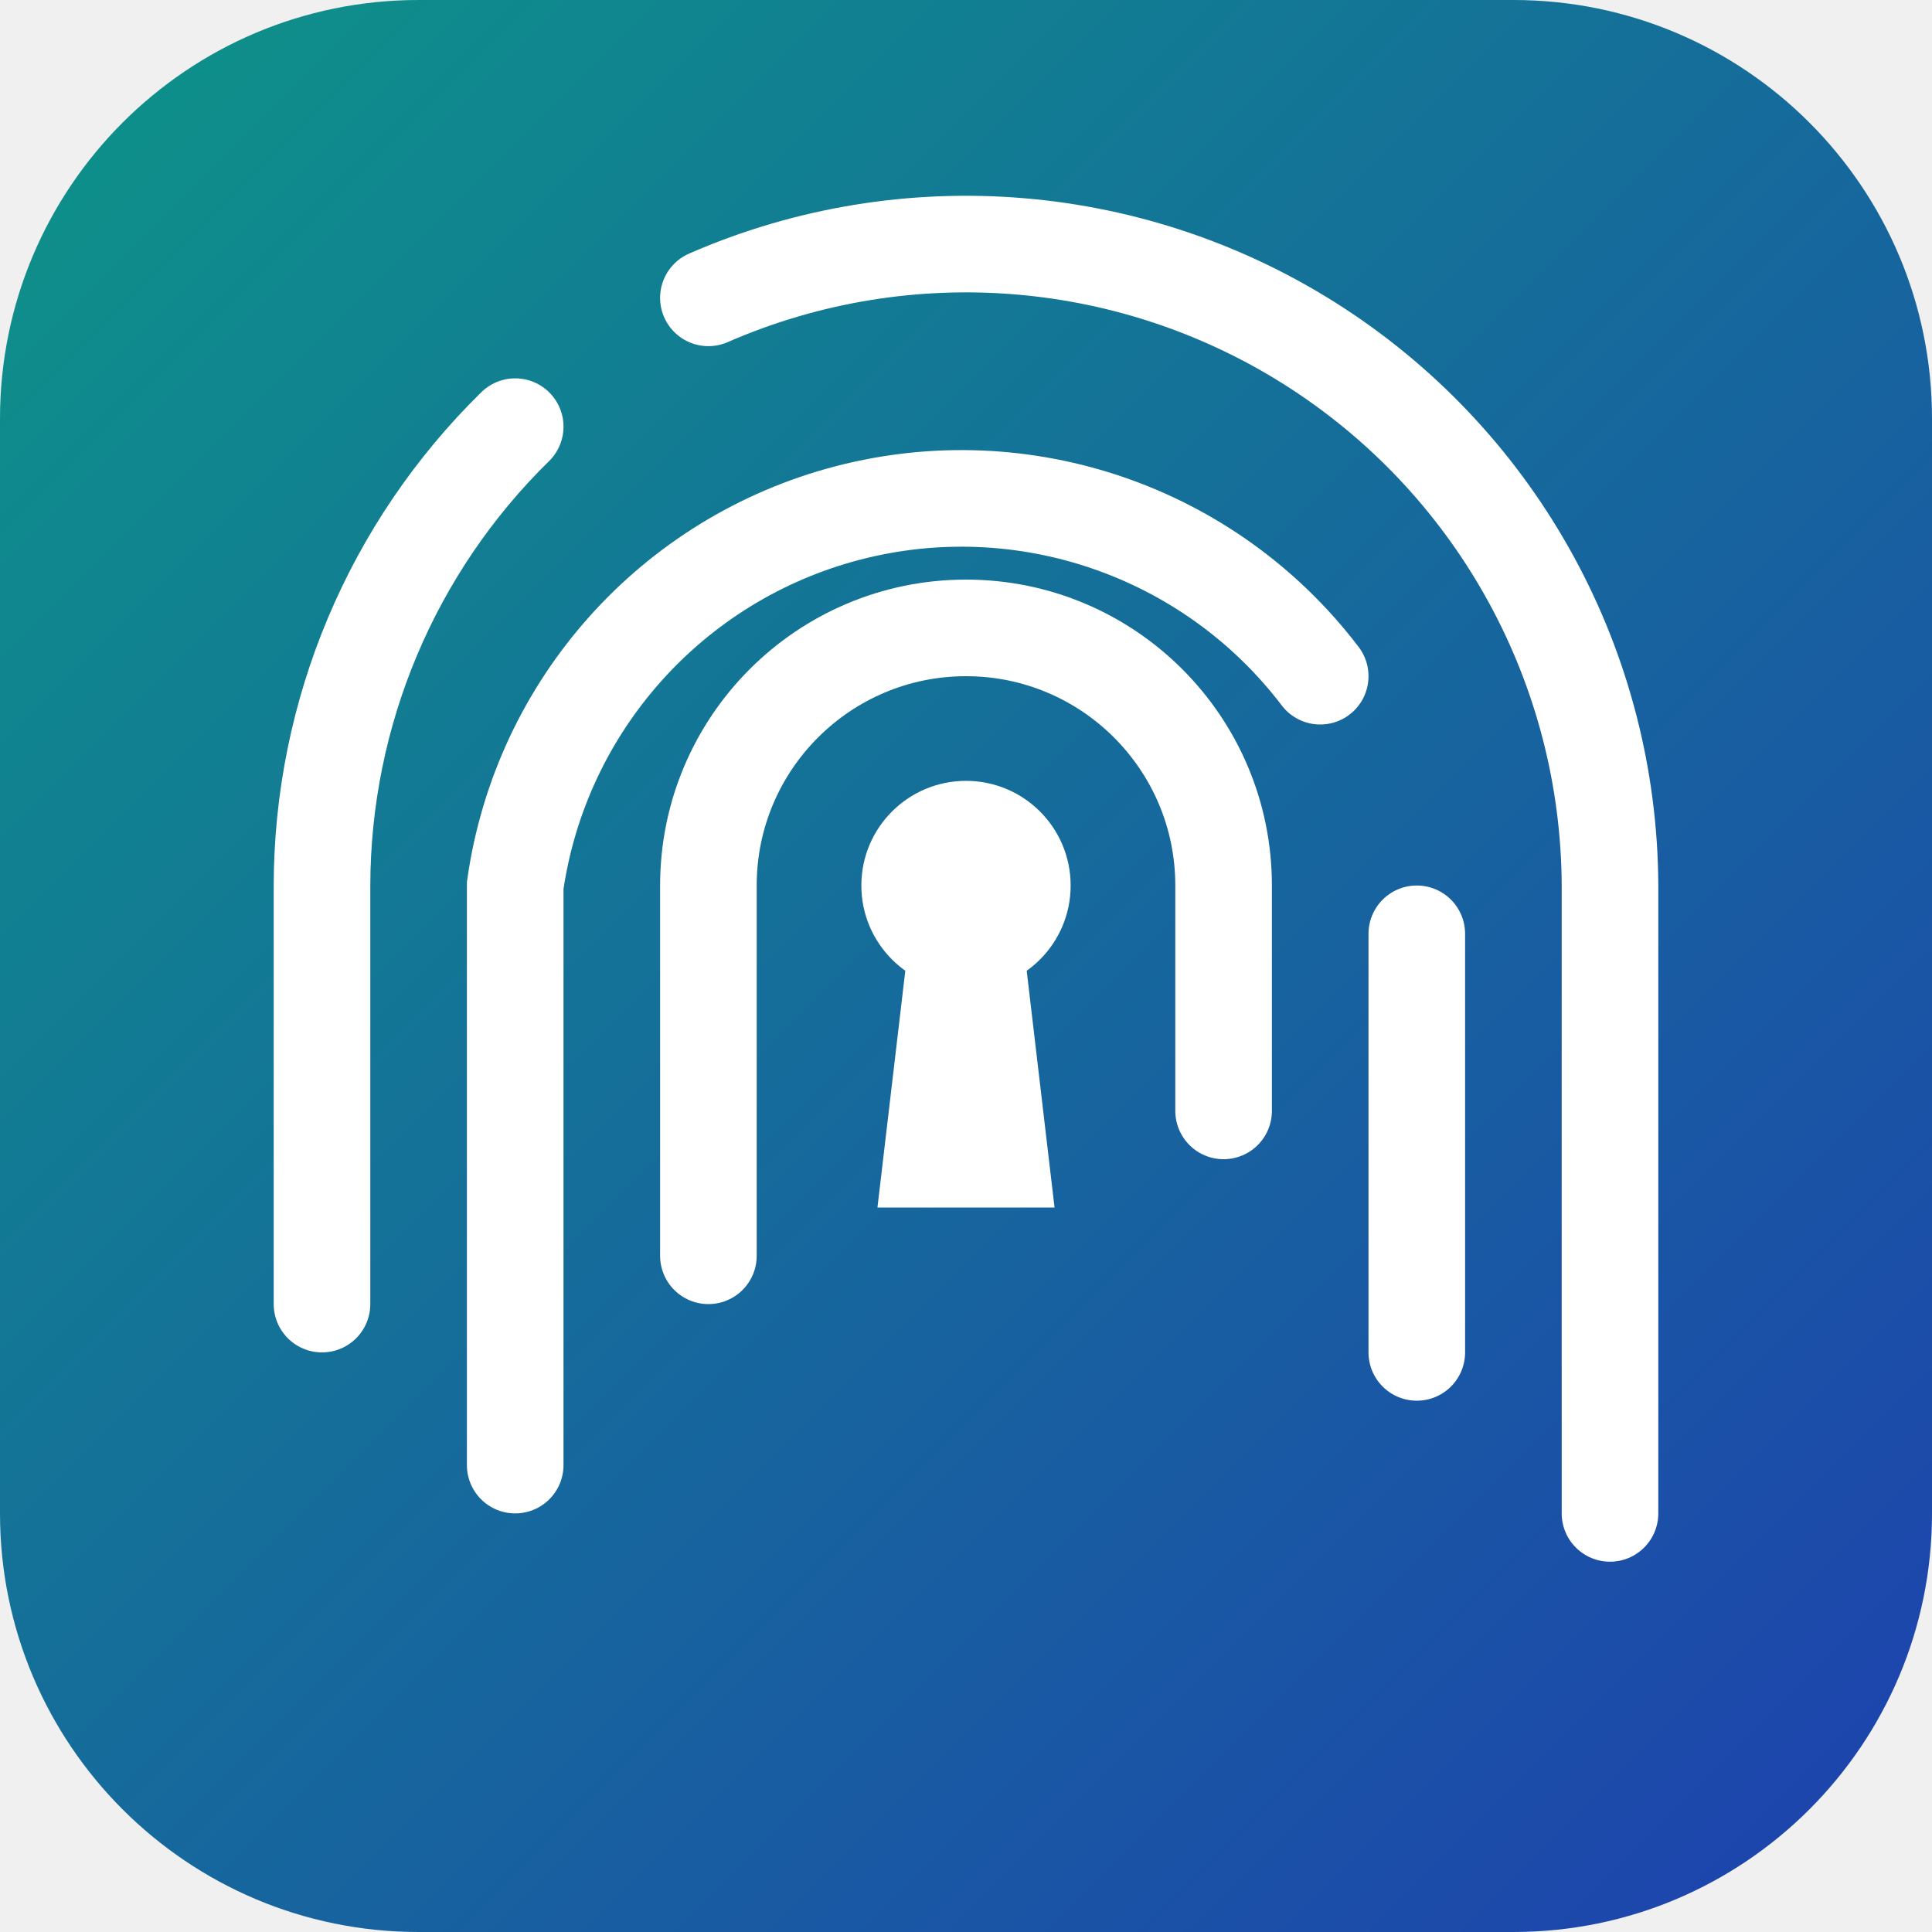
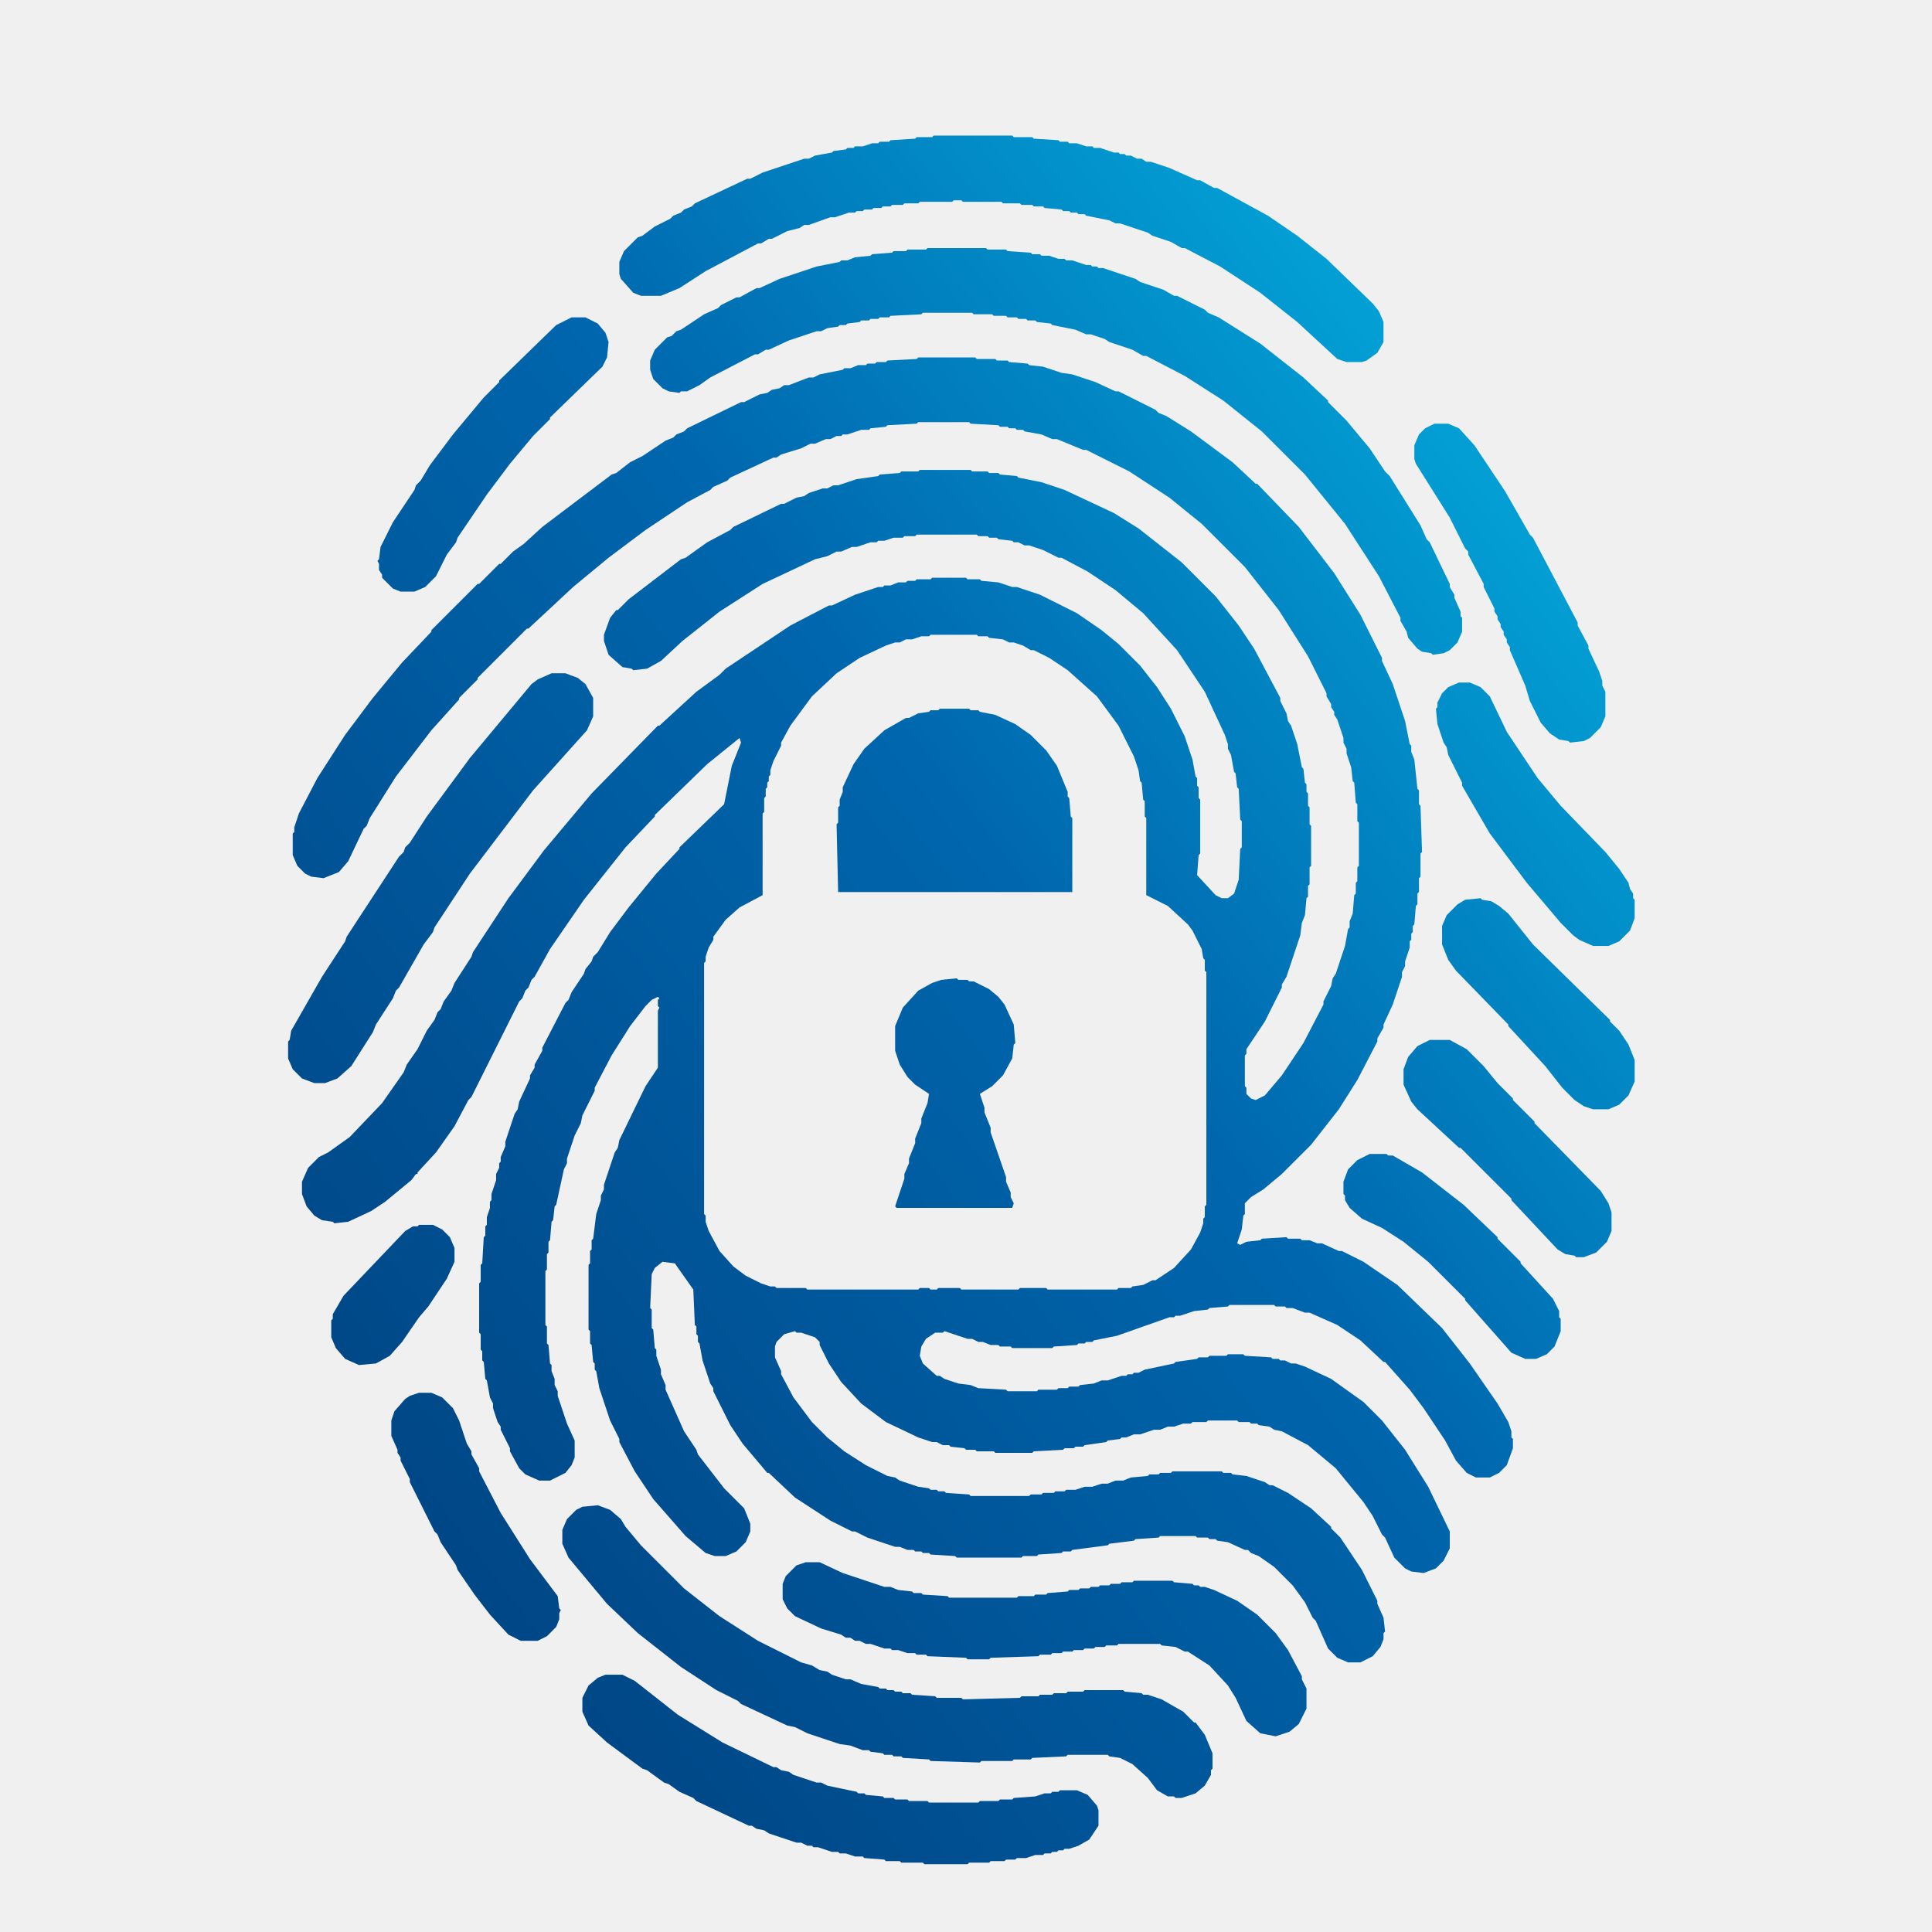
- <svg xmlns="http://www.w3.org/2000/svg" viewBox="8 8 240 240" width="256" height="256">
+ <svg xmlns="http://www.w3.org/2000/svg" viewBox="0 0 1254 1254" width="1254" height="1254">
  <defs>
-     <linearGradient id="g" x1="0" y1="0" x2="1" y2="1">
-       <stop offset="0" stop-color="#0d9488" />
-       <stop offset="1" stop-color="#1e40af" />
+     <linearGradient id="blue" x1="0" y1="1" x2="1" y2="0">
+       <stop offset="0" stop-color="#003b78" />
+       <stop offset="0.55" stop-color="#0066ad" />
+       <stop offset="1" stop-color="#04bce8" />
    </linearGradient>
  </defs>
-   <rect x="8" y="8" width="240" height="240" rx="52" fill="url(#g)" />
-   <g fill="none" stroke="#ffffff" stroke-width="12" stroke-linecap="round">
-     <path d="M96,164 L96,118 A32,32 0 0 1 160,118 L160,146" />
-     <path d="M72,190 L72,118 A56,56 0 0 1 172,92" />
-     <path d="M184,124 L184,176" />
-     <path d="M48,170 L48,118 A80,80 0 0 1 72,61" />
-     <path d="M96,45 A80,80 0 0 1 208,118 L208,196" />
-   </g>
-   <circle cx="128" cy="118" r="13" fill="#ffffff" />
-   <path d="M121,124 L135,124 L139,158 L117,158 Z" fill="#ffffff" />
+   <path fill="url(#blue)" fill-rule="evenodd" d="M378,1102 L378,1111 L382,1120 L394,1131 L417,1148 L420,1149 L431,1157 L434,1158 L441,1163 L450,1167 L452,1169 L486,1185 L488,1185 L491,1187 L496,1188 L499,1190 L517,1196 L520,1196 L524,1198 L527,1198 L528,1199 L531,1199 L540,1202 L544,1202 L545,1203 L549,1203 L555,1205 L560,1205 L561,1206 L574,1207 L575,1208 L584,1208 L585,1209 L599,1209 L600,1210 L628,1210 L629,1209 L642,1209 L643,1208 L652,1208 L653,1207 L659,1207 L660,1206 L666,1206 L672,1204 L677,1204 L678,1203 L682,1203 L683,1202 L686,1202 L687,1201 L690,1201 L691,1200 L694,1200 L700,1198 L707,1194 L713,1185 L713,1175 L712,1172 L706,1165 L699,1162 L688,1162 L687,1163 L683,1163 L682,1164 L678,1164 L672,1166 L658,1167 L657,1168 L649,1168 L648,1169 L636,1169 L635,1170 L603,1170 L602,1169 L590,1169 L589,1168 L581,1168 L580,1167 L574,1167 L573,1166 L562,1165 L561,1164 L557,1164 L556,1163 L537,1159 L533,1157 L530,1157 L515,1152 L512,1150 L507,1149 L504,1147 L502,1147 L469,1131 L440,1113 L412,1091 L404,1087 L393,1087 L388,1089 L382,1094 Z M508,1028 L508,1038 L511,1044 L516,1049 L533,1057 L546,1061 L549,1063 L552,1063 L555,1065 L558,1065 L562,1067 L565,1067 L574,1070 L578,1070 L579,1071 L583,1071 L589,1073 L594,1073 L595,1074 L601,1074 L602,1075 L627,1076 L628,1077 L642,1077 L643,1076 L674,1075 L675,1074 L682,1074 L683,1073 L689,1073 L690,1072 L696,1072 L697,1071 L703,1071 L704,1070 L710,1070 L711,1069 L717,1069 L718,1068 L725,1068 L726,1067 L753,1067 L754,1068 L763,1069 L769,1072 L771,1072 L785,1081 L797,1094 L802,1102 L809,1117 L818,1125 L828,1127 L837,1124 L843,1119 L848,1109 L848,1096 L845,1090 L845,1088 L836,1071 L828,1060 L816,1048 L803,1039 L788,1032 L782,1030 L779,1030 L778,1029 L775,1029 L774,1028 L762,1027 L761,1026 L736,1026 L735,1027 L728,1027 L727,1028 L721,1028 L720,1029 L714,1029 L713,1030 L708,1030 L707,1031 L701,1031 L700,1032 L694,1032 L693,1033 L680,1034 L679,1035 L672,1035 L671,1036 L661,1036 L660,1037 L616,1037 L615,1036 L599,1035 L598,1034 L593,1034 L592,1033 L583,1032 L578,1030 L574,1030 L547,1021 L532,1014 L523,1014 L517,1016 L510,1023 Z M365,993 L365,1002 L369,1011 L394,1041 L414,1060 L442,1082 L465,1097 L479,1104 L481,1106 L511,1120 L516,1121 L524,1125 L545,1132 L552,1133 L560,1136 L564,1136 L565,1137 L573,1138 L574,1139 L579,1139 L580,1140 L585,1140 L586,1141 L603,1142 L604,1143 L636,1144 L637,1143 L657,1143 L658,1142 L669,1142 L670,1141 L692,1140 L693,1139 L719,1139 L720,1140 L727,1141 L735,1145 L745,1154 L751,1162 L758,1166 L762,1166 L763,1167 L767,1167 L776,1164 L782,1159 L786,1152 L786,1149 L787,1148 L787,1138 L782,1126 L776,1118 L775,1118 L768,1111 L754,1103 L745,1100 L742,1100 L741,1099 L730,1098 L729,1097 L704,1097 L703,1098 L693,1098 L692,1099 L684,1099 L683,1100 L675,1100 L674,1101 L663,1101 L662,1102 L625,1103 L624,1102 L608,1102 L607,1101 L592,1100 L591,1099 L586,1099 L585,1098 L581,1098 L580,1097 L576,1097 L575,1096 L571,1096 L570,1095 L559,1093 L552,1090 L549,1090 L540,1087 L537,1085 L532,1084 L527,1081 L520,1079 L492,1065 L467,1049 L444,1031 L416,1003 L406,991 L403,986 L396,980 L388,977 L378,978 L374,980 L368,986 Z M266,906 L263,908 L256,916 L254,922 L254,932 L258,941 L258,943 L260,946 L260,948 L266,960 L266,962 L282,994 L284,996 L286,1001 L296,1016 L297,1019 L308,1035 L318,1048 L330,1061 L338,1065 L349,1065 L355,1062 L361,1056 L363,1051 L363,1047 L364,1045 L363,1044 L362,1036 L344,1012 L325,982 L311,955 L311,953 L306,944 L306,942 L303,937 L298,922 L294,914 L287,907 L280,904 L272,904 Z M287,798 L281,795 L272,795 L271,796 L268,796 L263,799 L223,841 L216,853 L216,856 L215,857 L215,868 L218,875 L224,882 L233,886 L244,885 L253,880 L261,871 L272,855 L278,848 L290,830 L295,819 L295,810 L292,803 Z M875,759 L872,767 L872,775 L873,776 L873,779 L876,784 L884,791 L897,797 L911,806 L927,819 L951,843 L951,844 L981,878 L990,882 L997,882 L1004,879 L1009,874 L1013,864 L1013,856 L1012,855 L1012,851 L1008,843 L987,820 L987,819 L972,804 L972,803 L950,782 L923,761 L904,750 L901,750 L900,749 L889,749 L881,753 Z M920,679 L914,686 L911,694 L911,704 L916,715 L920,720 L947,745 L948,745 L981,778 L981,779 L1011,811 L1016,814 L1022,815 L1023,816 L1028,816 L1036,813 L1043,806 L1046,799 L1046,787 L1044,781 L1039,773 L996,729 L996,728 L982,714 L982,713 L972,703 L963,692 L952,681 L941,675 L928,675 Z M946,587 L939,594 L936,601 L936,613 L940,623 L945,630 L979,665 L979,666 L1003,692 L1014,706 L1022,714 L1028,718 L1034,720 L1044,720 L1051,717 L1057,711 L1061,702 L1061,688 L1057,678 L1051,669 L1045,663 L1045,662 L995,613 L979,593 L973,588 L968,585 L962,584 L961,583 L951,584 Z M940,446 L936,450 L933,456 L933,459 L932,460 L933,470 L937,482 L939,485 L940,490 L949,508 L949,510 L967,541 L991,573 L1013,599 L1021,607 L1025,610 L1034,614 L1044,614 L1051,611 L1058,604 L1061,596 L1061,584 L1060,583 L1060,580 L1058,577 L1057,573 L1051,564 L1042,553 L1013,523 L998,505 L978,475 L967,452 L961,446 L954,443 L947,443 Z M375,440 L367,437 L358,437 L349,441 L345,444 L305,492 L277,530 L266,547 L263,550 L262,553 L259,556 L225,608 L224,611 L209,634 L189,669 L188,675 L187,676 L187,687 L190,694 L196,700 L204,703 L211,703 L219,700 L228,692 L242,670 L244,665 L255,648 L257,643 L259,641 L275,613 L281,605 L282,602 L305,567 L346,513 L381,474 L385,465 L385,453 L380,444 Z M931,275 L925,278 L921,282 L918,289 L918,298 L919,301 L941,336 L951,356 L953,358 L953,360 L963,379 L963,381 L970,395 L970,397 L972,400 L972,402 L974,405 L974,407 L976,410 L976,412 L978,415 L978,417 L980,420 L980,422 L990,445 L993,455 L1000,469 L1006,476 L1012,480 L1018,481 L1019,482 L1028,481 L1032,479 L1039,472 L1042,465 L1042,449 L1040,445 L1040,442 L1038,436 L1031,421 L1031,419 L1024,406 L1024,404 L995,349 L993,347 L977,319 L957,289 L947,278 L940,275 Z M446,278 L444,280 L439,282 L437,284 L432,286 L417,296 L409,300 L400,307 L397,308 L352,342 L340,353 L333,358 L325,366 L324,366 L311,379 L310,379 L280,409 L280,410 L261,430 L242,453 L224,477 L206,505 L194,528 L191,537 L191,540 L190,541 L190,555 L193,562 L198,567 L202,569 L210,570 L220,566 L226,559 L236,538 L238,536 L240,531 L257,504 L280,474 L298,454 L298,453 L310,441 L310,440 L342,408 L343,408 L372,381 L395,362 L419,344 L446,326 L461,318 L463,316 L472,312 L474,310 L502,297 L504,297 L507,295 L520,291 L526,288 L529,288 L536,285 L539,285 L543,283 L546,283 L547,282 L550,282 L559,279 L564,279 L565,278 L575,277 L576,276 L595,275 L596,274 L629,274 L630,275 L648,276 L649,277 L654,277 L655,278 L659,278 L660,279 L664,279 L665,280 L676,282 L683,285 L686,285 L703,292 L705,292 L733,306 L759,323 L780,340 L808,368 L830,396 L849,426 L861,450 L861,452 L864,457 L864,459 L866,462 L866,464 L868,467 L872,479 L872,482 L874,486 L874,489 L877,498 L878,507 L879,508 L880,521 L881,522 L881,533 L882,534 L882,562 L881,563 L881,572 L880,573 L880,580 L879,581 L878,593 L876,598 L876,602 L875,603 L873,614 L867,632 L865,635 L864,640 L859,650 L859,652 L846,677 L832,698 L821,711 L815,714 L812,713 L809,710 L809,706 L808,705 L808,685 L809,684 L809,681 L821,663 L832,641 L832,639 L835,634 L844,607 L845,599 L847,594 L848,583 L849,582 L849,575 L850,574 L850,563 L851,562 L851,536 L850,535 L850,524 L849,523 L849,515 L848,514 L848,509 L847,508 L846,499 L845,498 L842,483 L838,471 L836,468 L835,463 L831,455 L831,453 L814,421 L804,406 L789,387 L767,365 L739,343 L723,333 L691,318 L676,313 L661,310 L660,309 L649,308 L648,307 L642,307 L641,306 L631,306 L630,305 L597,305 L596,306 L585,306 L584,307 L571,308 L570,309 L556,311 L544,315 L541,315 L537,317 L534,317 L525,320 L522,322 L517,323 L509,327 L507,327 L476,342 L474,344 L459,352 L445,362 L442,363 L408,389 L401,396 L400,396 L396,401 L392,412 L392,416 L395,425 L404,433 L410,434 L411,435 L420,434 L429,429 L443,416 L467,397 L495,379 L529,363 L537,361 L543,358 L546,358 L553,355 L556,355 L565,352 L569,352 L570,351 L574,351 L580,349 L586,349 L587,348 L594,348 L595,347 L634,347 L635,348 L641,348 L642,349 L647,349 L648,350 L657,351 L658,352 L661,352 L665,354 L668,354 L677,357 L687,362 L689,362 L706,371 L724,383 L742,398 L764,422 L782,449 L795,477 L797,483 L797,486 L799,490 L801,501 L802,502 L803,511 L804,512 L805,532 L806,533 L806,550 L805,551 L804,571 L801,580 L797,583 L793,583 L789,581 L777,568 L778,555 L779,554 L779,519 L778,518 L778,511 L777,510 L777,505 L776,504 L774,493 L769,478 L760,460 L751,446 L740,432 L726,418 L715,409 L699,398 L675,386 L660,381 L657,381 L648,378 L637,377 L636,376 L628,376 L627,375 L605,375 L604,376 L595,376 L594,377 L589,377 L588,378 L583,378 L578,380 L574,380 L573,381 L570,381 L555,386 L540,393 L538,393 L513,406 L471,434 L467,438 L452,449 L428,471 L427,471 L384,515 L353,552 L330,583 L307,618 L306,621 L295,638 L293,643 L288,650 L286,655 L284,657 L282,662 L277,669 L271,681 L264,691 L262,696 L248,716 L227,738 L213,748 L207,751 L200,758 L196,767 L196,775 L199,783 L204,789 L209,792 L216,793 L217,794 L226,793 L241,786 L250,780 L267,766 L270,762 L271,762 L271,761 L283,748 L295,731 L304,714 L306,712 L337,650 L339,648 L341,643 L343,641 L345,636 L347,634 L357,616 L379,584 L406,550 L425,530 L425,529 L459,496 L480,479 L481,482 L475,497 L470,522 L441,550 L441,551 L426,567 L408,589 L396,605 L388,618 L385,621 L384,624 L380,629 L379,632 L371,644 L369,649 L367,651 L352,680 L352,682 L347,691 L347,693 L344,698 L344,700 L337,715 L336,720 L334,723 L328,741 L328,744 L325,751 L325,754 L324,755 L324,758 L322,762 L322,766 L319,775 L319,779 L318,780 L318,784 L316,790 L316,795 L315,796 L315,802 L314,803 L313,820 L312,821 L312,832 L311,833 L311,865 L312,866 L312,876 L313,877 L313,883 L314,884 L315,895 L316,896 L318,907 L320,911 L320,914 L323,923 L325,926 L325,928 L331,940 L331,942 L337,953 L341,957 L350,961 L357,961 L367,956 L371,951 L373,946 L373,935 L368,924 L362,906 L362,903 L360,899 L360,895 L358,890 L358,886 L357,885 L356,873 L355,872 L355,861 L354,860 L354,825 L355,824 L355,814 L356,813 L356,806 L357,805 L358,793 L359,792 L360,783 L361,782 L366,759 L368,755 L368,752 L373,737 L377,729 L378,724 L386,708 L386,706 L397,685 L409,666 L419,653 L423,649 L427,647 L428,648 L427,649 L427,653 L428,654 L427,656 L427,693 L419,705 L402,740 L401,745 L399,748 L392,769 L392,772 L390,776 L390,779 L387,788 L385,804 L384,805 L384,811 L383,812 L383,820 L382,821 L382,863 L383,864 L383,872 L384,873 L385,884 L386,885 L386,889 L387,890 L389,901 L396,922 L402,934 L402,936 L412,955 L424,973 L445,997 L458,1008 L464,1010 L471,1010 L478,1007 L484,1001 L487,994 L487,989 L483,979 L470,966 L453,944 L452,941 L444,929 L432,902 L432,899 L429,892 L429,889 L426,880 L426,876 L425,875 L424,863 L423,862 L423,850 L422,849 L423,827 L425,823 L430,819 L438,820 L450,837 L451,860 L452,861 L452,866 L453,867 L453,871 L454,872 L456,883 L461,898 L463,901 L463,903 L474,925 L482,937 L498,956 L499,956 L516,972 L539,987 L553,994 L555,994 L563,998 L581,1004 L584,1004 L589,1006 L593,1006 L594,1007 L598,1007 L599,1008 L603,1008 L604,1009 L620,1010 L621,1011 L663,1011 L664,1010 L673,1010 L674,1009 L689,1008 L690,1007 L695,1007 L696,1006 L719,1003 L720,1002 L736,1000 L737,999 L752,998 L753,997 L776,997 L777,998 L784,998 L785,999 L789,999 L790,1000 L797,1001 L808,1006 L810,1006 L812,1008 L817,1010 L827,1017 L839,1029 L847,1040 L852,1050 L854,1052 L862,1070 L868,1076 L875,1079 L883,1079 L891,1075 L896,1069 L898,1064 L898,1060 L899,1059 L898,1050 L894,1041 L894,1039 L884,1019 L870,998 L864,992 L864,991 L851,979 L836,969 L826,964 L824,964 L821,962 L809,958 L800,957 L799,956 L794,956 L793,955 L761,955 L760,956 L753,956 L752,957 L746,957 L745,958 L734,959 L729,961 L724,961 L719,963 L715,963 L709,965 L704,965 L698,967 L692,967 L691,968 L685,968 L684,969 L677,969 L676,970 L669,970 L668,971 L630,971 L629,970 L614,969 L613,968 L609,968 L608,967 L604,967 L603,966 L596,965 L584,961 L581,959 L576,958 L562,951 L548,942 L537,933 L527,923 L515,907 L507,892 L507,890 L503,881 L503,874 L504,871 L509,866 L516,864 L517,865 L520,865 L529,868 L532,871 L532,873 L538,885 L546,897 L559,911 L575,923 L596,933 L605,936 L608,936 L612,938 L616,938 L617,939 L626,940 L627,941 L633,941 L634,942 L645,942 L646,943 L670,943 L671,942 L690,941 L691,940 L697,940 L698,939 L703,939 L704,938 L718,936 L719,935 L727,934 L728,933 L731,933 L736,931 L740,931 L749,928 L753,928 L758,926 L762,926 L768,924 L773,924 L774,923 L783,923 L784,922 L803,922 L804,923 L811,923 L812,924 L816,924 L817,925 L824,926 L827,928 L832,929 L849,938 L867,953 L885,975 L891,984 L897,996 L899,998 L905,1011 L912,1018 L916,1020 L924,1021 L932,1018 L937,1013 L941,1005 L941,994 L927,965 L912,941 L897,922 L885,910 L864,895 L847,887 L841,885 L838,885 L834,883 L831,883 L830,882 L826,882 L825,881 L808,880 L807,879 L797,879 L796,880 L785,880 L784,881 L778,881 L777,882 L763,884 L762,885 L743,889 L739,891 L736,891 L735,892 L732,892 L731,893 L728,893 L719,896 L715,896 L710,898 L701,899 L700,900 L694,900 L693,901 L687,901 L686,902 L674,902 L673,903 L654,903 L653,902 L635,901 L630,899 L622,898 L613,895 L610,893 L608,893 L599,885 L597,880 L598,874 L601,869 L607,865 L612,865 L613,864 L628,869 L631,869 L635,871 L638,871 L643,873 L648,873 L649,874 L656,874 L657,875 L683,875 L684,874 L699,873 L700,872 L704,872 L705,871 L709,871 L710,870 L725,867 L759,855 L762,855 L763,854 L766,854 L775,851 L784,850 L785,849 L797,848 L798,847 L827,847 L828,848 L834,848 L835,849 L839,849 L847,852 L850,852 L868,860 L883,870 L898,884 L899,884 L915,902 L924,914 L938,935 L945,948 L952,956 L958,959 L967,959 L973,956 L978,951 L982,940 L982,934 L981,933 L981,929 L979,923 L972,911 L954,885 L936,862 L907,834 L885,819 L871,812 L869,812 L858,807 L855,807 L850,805 L845,805 L844,804 L836,804 L835,803 L819,804 L818,805 L809,806 L805,808 L803,807 L806,798 L807,789 L808,788 L808,781 L812,777 L820,772 L832,762 L851,743 L869,720 L881,701 L894,676 L894,674 L898,667 L898,665 L904,652 L910,634 L910,631 L912,627 L912,624 L915,615 L915,611 L916,610 L916,606 L917,605 L917,601 L918,600 L919,588 L920,587 L920,580 L921,579 L921,570 L922,569 L922,554 L923,553 L922,523 L921,522 L921,513 L920,512 L918,493 L916,488 L916,484 L915,483 L912,468 L904,444 L897,429 L897,427 L883,399 L866,372 L843,342 L816,314 L815,314 L800,300 L773,280 L757,270 L752,268 L750,266 L726,254 L724,254 L711,248 L696,243 L689,242 L677,238 L668,237 L667,236 L655,235 L654,234 L647,234 L646,233 L634,233 L633,232 L596,232 L595,233 L576,234 L575,235 L569,235 L568,236 L563,236 L562,237 L557,237 L552,239 L548,239 L547,240 L532,243 L528,245 L525,245 L512,250 L509,250 L506,252 L501,253 L498,255 L493,256 L483,261 L481,261 Z M575,419 L581,417 L584,417 L588,415 L592,415 L598,413 L603,413 L604,412 L634,412 L635,413 L641,413 L642,414 L651,415 L655,417 L658,417 L664,419 L669,422 L671,422 L681,427 L693,435 L712,452 L726,471 L736,491 L739,500 L740,507 L741,508 L742,519 L743,520 L743,530 L744,531 L744,581 L758,588 L771,600 L774,604 L780,616 L781,622 L782,623 L782,630 L783,631 L783,782 L782,783 L782,790 L781,791 L781,794 L779,800 L773,811 L762,823 L750,831 L748,831 L742,834 L735,835 L734,836 L726,836 L725,837 L680,837 L679,836 L662,836 L661,837 L624,837 L623,836 L609,836 L608,837 L604,837 L603,836 L597,836 L596,837 L524,837 L523,836 L504,836 L503,835 L500,835 L494,833 L484,828 L476,822 L467,812 L460,799 L458,793 L458,789 L457,788 L457,625 L458,624 L458,621 L460,615 L463,610 L463,608 L471,597 L480,589 L495,581 L495,528 L496,527 L496,518 L497,517 L497,512 L498,511 L498,508 L499,507 L499,504 L500,503 L500,500 L502,494 L507,484 L507,482 L513,471 L527,452 L543,437 L558,427 Z M611,636 L605,638 L596,643 L586,654 L581,666 L581,682 L584,691 L589,699 L594,704 L603,710 L602,716 L598,726 L598,729 L594,739 L594,742 L590,752 L590,755 L587,762 L587,765 L581,783 L582,784 L657,784 L658,781 L656,777 L656,774 L653,767 L653,764 L643,735 L643,732 L639,722 L639,719 L636,710 L644,705 L651,698 L657,687 L658,678 L659,677 L658,665 L652,652 L648,647 L642,642 L632,637 L629,637 L628,636 L622,636 L621,635 Z M554,496 L547,511 L547,514 L545,519 L545,523 L544,524 L544,534 L543,535 L544,579 L696,579 L696,531 L695,530 L694,518 L693,517 L693,514 L686,497 L679,487 L669,477 L659,470 L646,464 L636,462 L635,461 L630,461 L629,460 L610,460 L609,461 L604,461 L603,462 L596,463 L590,466 L588,466 L574,474 L561,486 Z M388,210 L380,206 L371,206 L361,211 L324,247 L324,248 L314,258 L294,282 L279,302 L273,312 L270,315 L269,318 L255,339 L247,355 L246,363 L245,364 L246,366 L246,370 L248,373 L248,375 L255,382 L260,384 L269,384 L276,381 L283,374 L290,360 L296,352 L297,349 L316,321 L331,301 L346,283 L357,272 L357,271 L391,238 L394,232 L395,222 L393,216 Z M422,234 L422,240 L424,246 L430,252 L434,254 L441,255 L442,254 L446,254 L454,250 L461,245 L490,230 L492,230 L497,227 L499,227 L512,221 L530,215 L533,215 L537,213 L544,212 L545,211 L549,211 L550,210 L558,209 L559,208 L564,208 L565,207 L570,207 L571,206 L577,206 L578,205 L598,204 L599,203 L631,203 L632,204 L644,204 L645,205 L653,205 L654,206 L660,206 L661,207 L666,207 L667,208 L672,208 L673,209 L682,210 L683,211 L698,214 L705,217 L708,217 L717,220 L720,222 L735,227 L742,231 L744,231 L769,244 L794,260 L819,280 L847,308 L873,340 L895,374 L909,401 L909,403 L913,410 L914,414 L920,421 L923,423 L929,424 L930,425 L937,424 L941,422 L946,417 L949,410 L949,401 L948,400 L948,397 L944,388 L944,386 L941,381 L941,379 L928,352 L926,350 L922,341 L902,309 L899,306 L889,291 L874,273 L862,261 L862,260 L846,245 L818,223 L791,206 L784,203 L782,201 L764,192 L762,192 L755,188 L740,183 L737,181 L716,174 L713,174 L712,173 L709,173 L708,172 L705,172 L696,169 L692,169 L691,168 L687,168 L681,166 L676,166 L675,165 L670,165 L669,164 L654,163 L653,162 L641,162 L640,161 L602,161 L601,162 L589,162 L588,163 L580,163 L579,164 L566,165 L565,166 L555,167 L550,169 L546,169 L545,170 L530,173 L506,181 L493,187 L491,187 L480,193 L478,193 L468,198 L466,200 L457,204 L442,214 L439,215 L436,218 L433,219 L425,227 Z M402,170 L402,178 L403,181 L411,190 L416,192 L429,192 L441,187 L458,176 L492,158 L494,158 L499,155 L501,155 L511,150 L519,148 L522,146 L525,146 L539,141 L542,141 L551,138 L555,138 L556,137 L560,137 L561,136 L566,136 L567,135 L572,135 L573,134 L578,134 L579,133 L586,133 L587,132 L596,132 L597,131 L618,131 L619,130 L624,130 L625,131 L650,131 L651,132 L662,132 L663,133 L670,133 L671,134 L677,134 L678,135 L689,136 L690,137 L694,137 L695,138 L699,138 L700,139 L704,139 L705,140 L720,143 L724,145 L727,145 L745,151 L748,153 L760,157 L767,161 L769,161 L792,173 L818,190 L842,209 L868,233 L874,235 L884,235 L887,234 L894,229 L898,222 L898,209 L895,202 L891,197 L861,168 L842,153 L823,140 L790,122 L788,122 L779,117 L777,117 L759,109 L747,105 L744,105 L741,103 L738,103 L734,101 L731,101 L730,100 L727,100 L726,99 L723,99 L714,96 L710,96 L709,95 L705,95 L699,93 L694,93 L693,92 L688,92 L687,91 L671,90 L670,89 L658,89 L657,88 L606,88 L605,89 L595,89 L594,90 L578,91 L577,92 L571,92 L570,93 L566,93 L560,95 L555,95 L554,96 L550,96 L549,97 L541,98 L540,99 L529,101 L525,103 L522,103 L495,112 L487,116 L485,116 L451,132 L449,134 L444,136 L442,138 L437,140 L435,142 L425,147 L417,153 L414,154 L405,163 Z" />
</svg>
